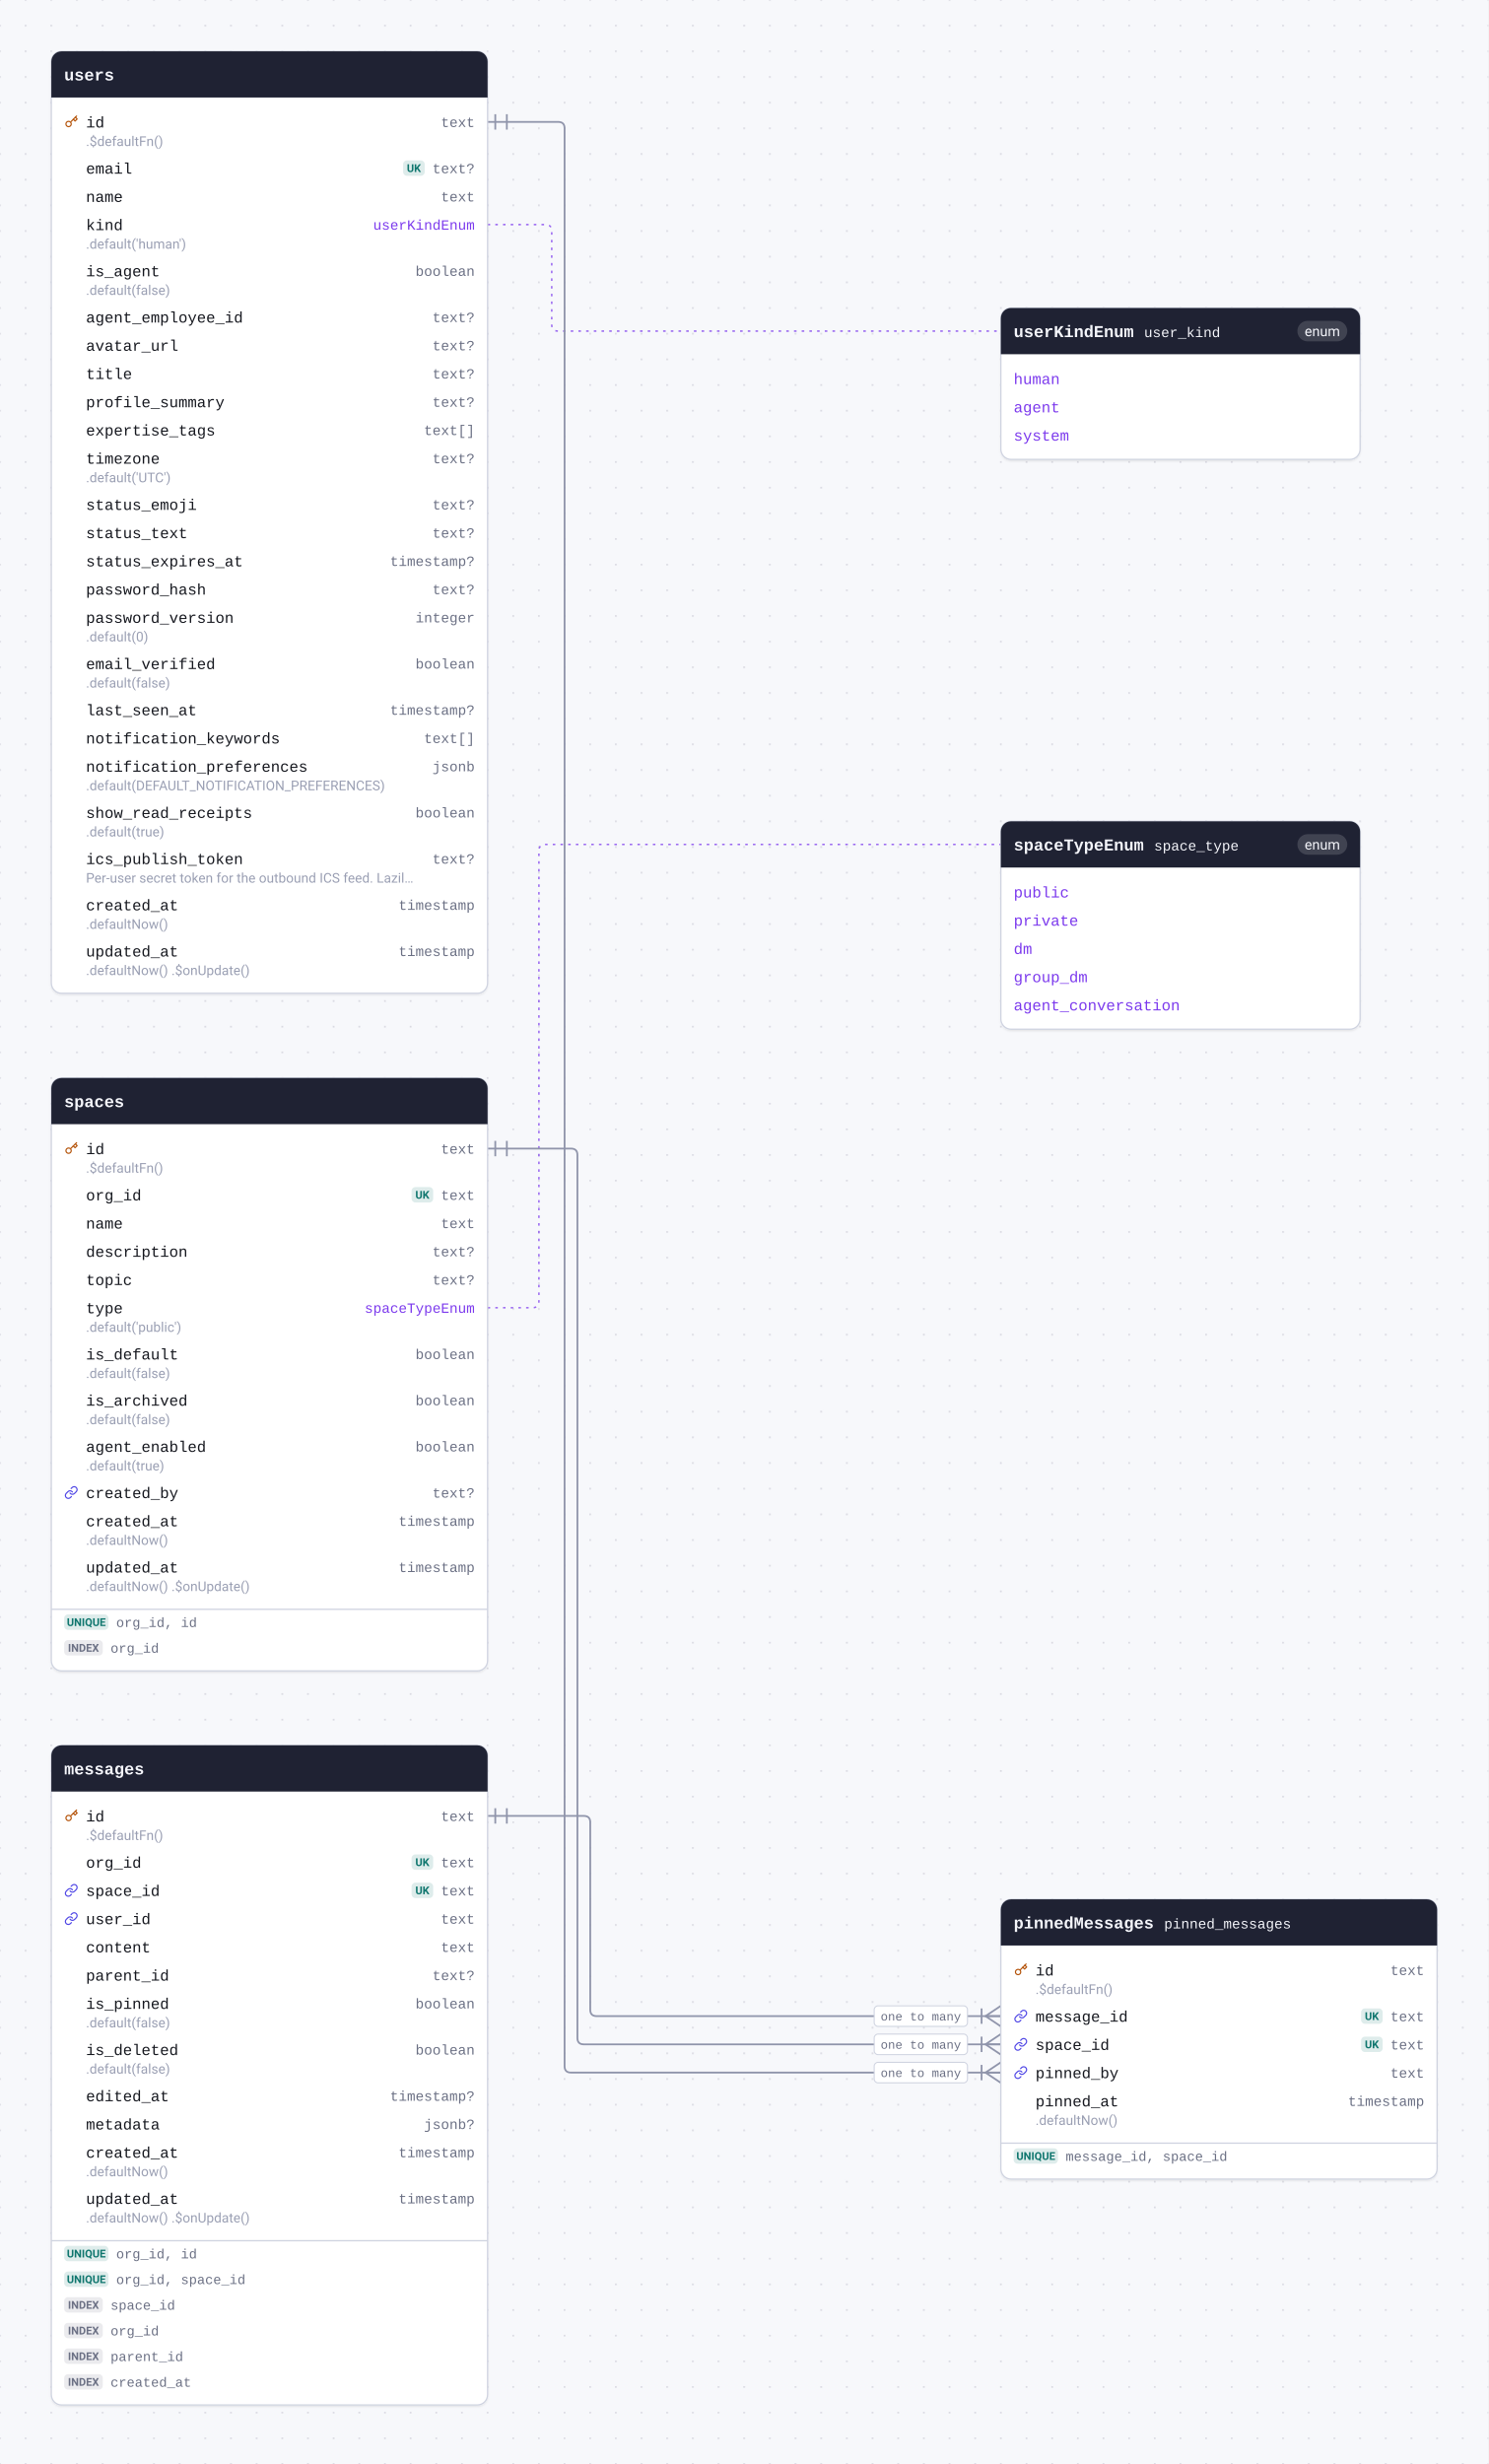
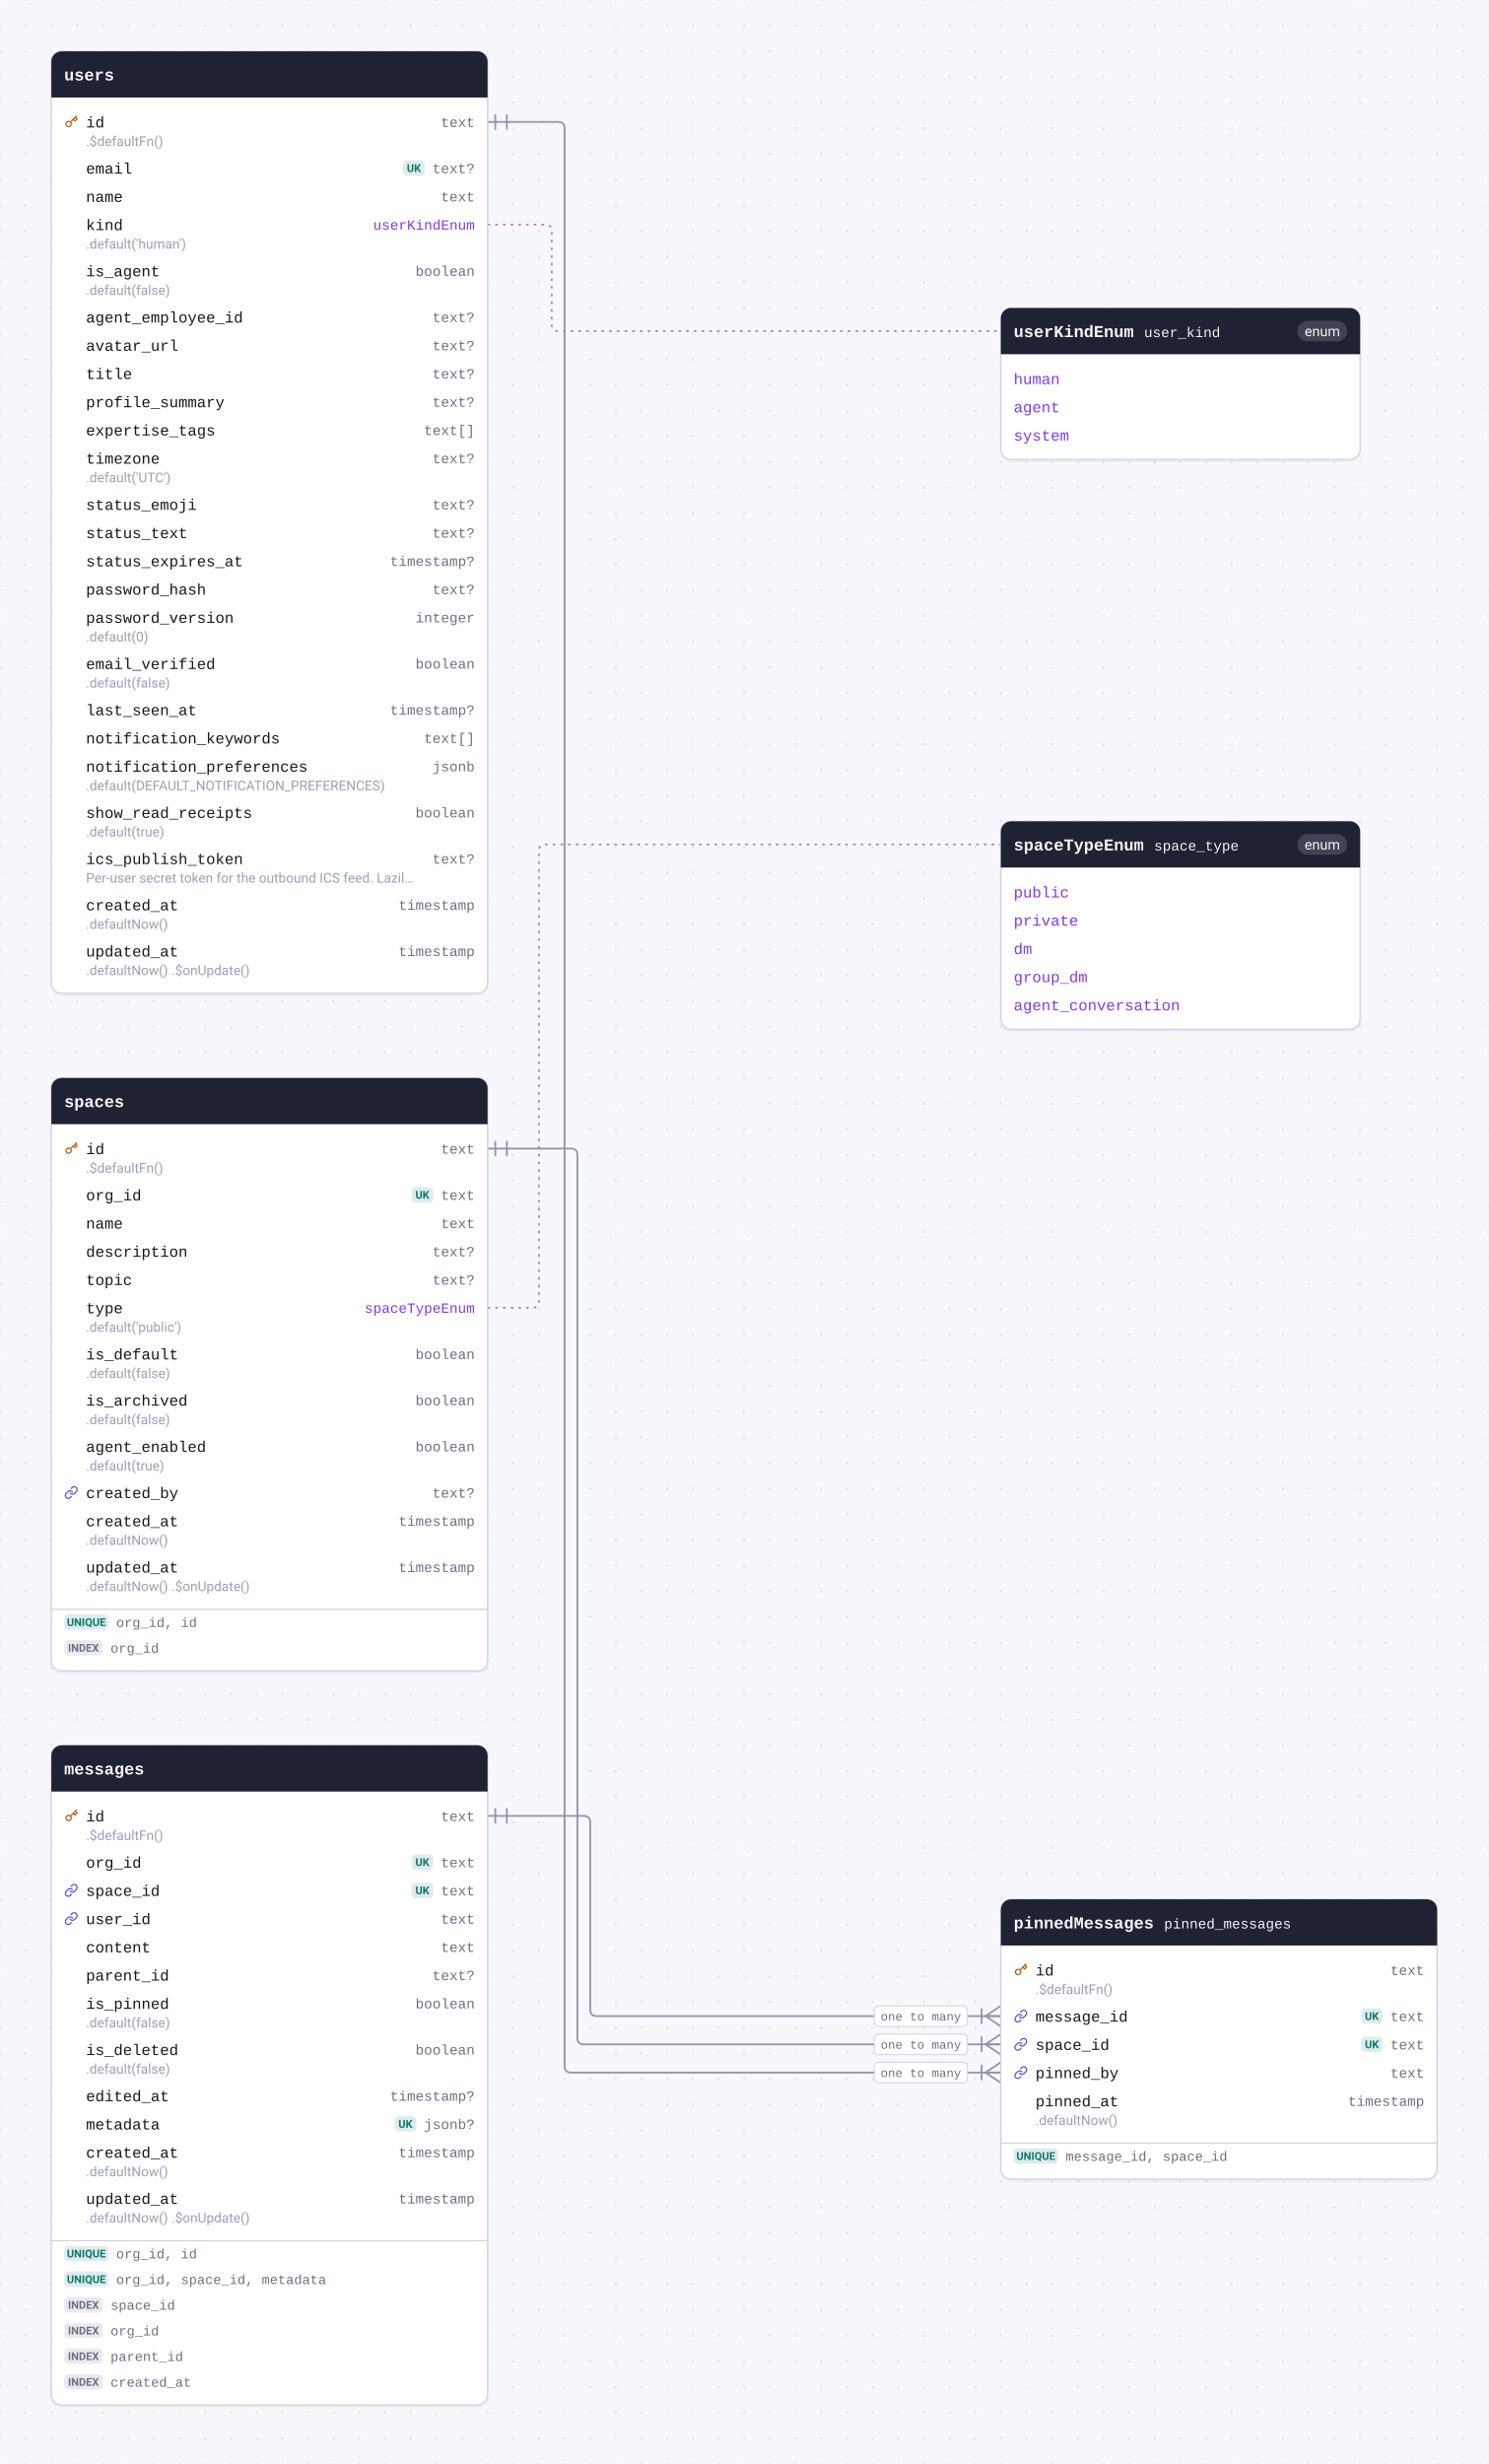
<svg xmlns="http://www.w3.org/2000/svg" width="1160" height="1920" viewBox="0 0 1160 1920">
  <defs>
    <pattern id="dots" x="-0.7" y="-0.7" width="20" height="20" patternUnits="userSpaceOnUse">
      <circle cx="0.7" cy="0.7" r="0.7" fill="#d4d4dc" />
    </pattern>
    <filter id="node-shadow" x="-5%" y="-5%" width="110%" height="115%">
      <feDropShadow dx="0" dy="1" stdDeviation="1" flood-color="#000000" flood-opacity="0.08" />
    </filter>
  </defs>
  <rect x="0" y="0" width="1160" height="1920" fill="#f7f8fb" />
  <rect x="0" y="0" width="1160" height="1920" fill="url(#dots)" />
  <g class="enum-edge">
    <path d="M380 175L400 175L 425,175Q 430,175 430,180L 430,253Q 430,258 435,258L760 258L780 258" fill="none" stroke="#7c3aed" stroke-width="1.2" stroke-dasharray="2 4" opacity="0.75" />
  </g>
  <g class="enum-edge">
    <path d="M380 1019L400 1019L 415,1019Q 420,1019 420,1014L 420,663Q 420,658 425,658L760 658L780 658" fill="none" stroke="#7c3aed" stroke-width="1.2" stroke-dasharray="2 4" opacity="0.75" />
  </g>
  <g class="relation-edge">
    <path d="M380 1415L400 1415L 455,1415Q 460,1415 460,1420L 460,1566Q 460,1571 465,1571L760 1571L780 1571" fill="none" stroke="#9095ab" stroke-width="1.4" />
    <g transform="translate(380 1415) scale(-1 1)" fill="none" stroke="#9095ab" stroke-width="1.4">
      <path d="M-6 -6 L-6 6" />
      <path d="M-15 -6 L-15 6" />
    </g>
    <g transform="translate(780 1571)" fill="none" stroke="#9095ab" stroke-width="1.4">
      <path d="M0 -8 L-12 0 L0 8 M-12 0 L0 0" />
      <path d="M-15 -6 L-15 6" />
    </g>
  </g>
  <g class="relation-edge">
    <path d="M380 895L400 895L 445,895Q 450,895 450,900L 450,1588Q 450,1593 455,1593L760 1593L780 1593" fill="none" stroke="#9095ab" stroke-width="1.4" />
    <g transform="translate(380 895) scale(-1 1)" fill="none" stroke="#9095ab" stroke-width="1.4">
      <path d="M-6 -6 L-6 6" />
      <path d="M-15 -6 L-15 6" />
    </g>
    <g transform="translate(780 1593)" fill="none" stroke="#9095ab" stroke-width="1.4">
      <path d="M0 -8 L-12 0 L0 8 M-12 0 L0 0" />
      <path d="M-15 -6 L-15 6" />
    </g>
  </g>
  <g class="relation-edge">
    <path d="M380 95L400 95L 435,95Q 440,95 440,100L 440,1610Q 440,1615 445,1615L760 1615L780 1615" fill="none" stroke="#9095ab" stroke-width="1.4" />
    <g transform="translate(380 95) scale(-1 1)" fill="none" stroke="#9095ab" stroke-width="1.4">
      <path d="M-6 -6 L-6 6" />
      <path d="M-15 -6 L-15 6" />
    </g>
    <g transform="translate(780 1615)" fill="none" stroke="#9095ab" stroke-width="1.4">
      <path d="M0 -8 L-12 0 L0 8 M-12 0 L0 0" />
      <path d="M-15 -6 L-15 6" />
    </g>
  </g>
  <g class="model-node">
    <clipPath id="node-clip-0">
      <rect x="40" y="40" width="340" height="734" rx="8" />
    </clipPath>
    <rect x="40" y="40" width="340" height="734" rx="8" fill="#ffffff" stroke="#cfd3e0" filter="url(#node-shadow)" />
    <rect x="40" y="40" width="340" height="36" fill="#1f2233" clip-path="url(#node-clip-0)" />
    <text x="50" y="62.68" font-family="ui-monospace, SF Mono, Menlo, Consolas, Liberation Mono, DejaVu Sans Mono, monospace" font-size="13" font-weight="700" fill="#f4f5fa">users</text>
    <g transform="translate(50 89.5) scale(0.46)" fill="none" stroke="#b45309" stroke-width="2" stroke-linecap="round" stroke-linejoin="round">
      <circle cx="7.5" cy="15.5" r="4.5" />
      <path d="m21 2-9.6 9.6" />
      <path d="m15.5 7.5 3 3L22 7l-3-3" />
    </g>
    <text x="67" y="99.32" font-family="ui-monospace, SF Mono, Menlo, Consolas, Liberation Mono, DejaVu Sans Mono, monospace" font-size="12" fill="#16181f">id</text>
    <text x="370" y="98.96" font-family="ui-monospace, SF Mono, Menlo, Consolas, Liberation Mono, DejaVu Sans Mono, monospace" font-size="11" text-anchor="end" fill="#6b7084">text</text>
    <text x="67" y="113.78" font-family="ui-sans-serif, -apple-system, Segoe UI, Roboto, Helvetica Neue, Arial, DejaVu Sans, sans-serif" font-size="10.5" fill="#9a9fb3">.$defaultFn()</text>
    <rect x="314.16" y="125" width="16.84" height="12" rx="3" fill="#0f766e" fill-opacity="0.14" />
    <text x="322.58" y="134.06" font-family="ui-sans-serif, -apple-system, Segoe UI, Roboto, Helvetica Neue, Arial, DejaVu Sans, sans-serif" font-size="8.5" font-weight="600" text-anchor="middle" fill="#0f766e">UK</text>
    <text x="67" y="135.32" font-family="ui-monospace, SF Mono, Menlo, Consolas, Liberation Mono, DejaVu Sans Mono, monospace" font-size="12" fill="#16181f">email</text>
    <text x="370" y="134.96" font-family="ui-monospace, SF Mono, Menlo, Consolas, Liberation Mono, DejaVu Sans Mono, monospace" font-size="11" text-anchor="end" fill="#6b7084">text?</text>
    <text x="67" y="157.32" font-family="ui-monospace, SF Mono, Menlo, Consolas, Liberation Mono, DejaVu Sans Mono, monospace" font-size="12" fill="#16181f">name</text>
    <text x="370" y="156.96" font-family="ui-monospace, SF Mono, Menlo, Consolas, Liberation Mono, DejaVu Sans Mono, monospace" font-size="11" text-anchor="end" fill="#6b7084">text</text>
    <text x="67" y="179.32" font-family="ui-monospace, SF Mono, Menlo, Consolas, Liberation Mono, DejaVu Sans Mono, monospace" font-size="12" fill="#16181f">kind</text>
    <text x="370" y="178.96" font-family="ui-monospace, SF Mono, Menlo, Consolas, Liberation Mono, DejaVu Sans Mono, monospace" font-size="11" text-anchor="end" fill="#7c3aed">userKindEnum</text>
    <text x="67" y="193.78" font-family="ui-sans-serif, -apple-system, Segoe UI, Roboto, Helvetica Neue, Arial, DejaVu Sans, sans-serif" font-size="10.5" fill="#9a9fb3">.default('human')</text>
    <text x="67" y="215.32" font-family="ui-monospace, SF Mono, Menlo, Consolas, Liberation Mono, DejaVu Sans Mono, monospace" font-size="12" fill="#16181f">is_agent</text>
    <text x="370" y="214.96" font-family="ui-monospace, SF Mono, Menlo, Consolas, Liberation Mono, DejaVu Sans Mono, monospace" font-size="11" text-anchor="end" fill="#6b7084">boolean</text>
    <text x="67" y="229.78" font-family="ui-sans-serif, -apple-system, Segoe UI, Roboto, Helvetica Neue, Arial, DejaVu Sans, sans-serif" font-size="10.5" fill="#9a9fb3">.default(false)</text>
    <text x="67" y="251.32" font-family="ui-monospace, SF Mono, Menlo, Consolas, Liberation Mono, DejaVu Sans Mono, monospace" font-size="12" fill="#16181f">agent_employee_id</text>
    <text x="370" y="250.96" font-family="ui-monospace, SF Mono, Menlo, Consolas, Liberation Mono, DejaVu Sans Mono, monospace" font-size="11" text-anchor="end" fill="#6b7084">text?</text>
    <text x="67" y="273.32" font-family="ui-monospace, SF Mono, Menlo, Consolas, Liberation Mono, DejaVu Sans Mono, monospace" font-size="12" fill="#16181f">avatar_url</text>
    <text x="370" y="272.96" font-family="ui-monospace, SF Mono, Menlo, Consolas, Liberation Mono, DejaVu Sans Mono, monospace" font-size="11" text-anchor="end" fill="#6b7084">text?</text>
    <text x="67" y="295.32" font-family="ui-monospace, SF Mono, Menlo, Consolas, Liberation Mono, DejaVu Sans Mono, monospace" font-size="12" fill="#16181f">title</text>
    <text x="370" y="294.96" font-family="ui-monospace, SF Mono, Menlo, Consolas, Liberation Mono, DejaVu Sans Mono, monospace" font-size="11" text-anchor="end" fill="#6b7084">text?</text>
    <text x="67" y="317.32" font-family="ui-monospace, SF Mono, Menlo, Consolas, Liberation Mono, DejaVu Sans Mono, monospace" font-size="12" fill="#16181f">profile_summary</text>
    <text x="370" y="316.96" font-family="ui-monospace, SF Mono, Menlo, Consolas, Liberation Mono, DejaVu Sans Mono, monospace" font-size="11" text-anchor="end" fill="#6b7084">text?</text>
    <text x="67" y="339.32" font-family="ui-monospace, SF Mono, Menlo, Consolas, Liberation Mono, DejaVu Sans Mono, monospace" font-size="12" fill="#16181f">expertise_tags</text>
    <text x="370" y="338.96" font-family="ui-monospace, SF Mono, Menlo, Consolas, Liberation Mono, DejaVu Sans Mono, monospace" font-size="11" text-anchor="end" fill="#6b7084">text[]</text>
    <text x="67" y="361.32" font-family="ui-monospace, SF Mono, Menlo, Consolas, Liberation Mono, DejaVu Sans Mono, monospace" font-size="12" fill="#16181f">timezone</text>
    <text x="370" y="360.96" font-family="ui-monospace, SF Mono, Menlo, Consolas, Liberation Mono, DejaVu Sans Mono, monospace" font-size="11" text-anchor="end" fill="#6b7084">text?</text>
    <text x="67" y="375.78" font-family="ui-sans-serif, -apple-system, Segoe UI, Roboto, Helvetica Neue, Arial, DejaVu Sans, sans-serif" font-size="10.5" fill="#9a9fb3">.default('UTC')</text>
    <text x="67" y="397.32" font-family="ui-monospace, SF Mono, Menlo, Consolas, Liberation Mono, DejaVu Sans Mono, monospace" font-size="12" fill="#16181f">status_emoji</text>
    <text x="370" y="396.96" font-family="ui-monospace, SF Mono, Menlo, Consolas, Liberation Mono, DejaVu Sans Mono, monospace" font-size="11" text-anchor="end" fill="#6b7084">text?</text>
    <text x="67" y="419.32" font-family="ui-monospace, SF Mono, Menlo, Consolas, Liberation Mono, DejaVu Sans Mono, monospace" font-size="12" fill="#16181f">status_text</text>
    <text x="370" y="418.96" font-family="ui-monospace, SF Mono, Menlo, Consolas, Liberation Mono, DejaVu Sans Mono, monospace" font-size="11" text-anchor="end" fill="#6b7084">text?</text>
    <text x="67" y="441.32" font-family="ui-monospace, SF Mono, Menlo, Consolas, Liberation Mono, DejaVu Sans Mono, monospace" font-size="12" fill="#16181f">status_expires_at</text>
    <text x="370" y="440.96" font-family="ui-monospace, SF Mono, Menlo, Consolas, Liberation Mono, DejaVu Sans Mono, monospace" font-size="11" text-anchor="end" fill="#6b7084">timestamp?</text>
    <text x="67" y="463.32" font-family="ui-monospace, SF Mono, Menlo, Consolas, Liberation Mono, DejaVu Sans Mono, monospace" font-size="12" fill="#16181f">password_hash</text>
    <text x="370" y="462.96" font-family="ui-monospace, SF Mono, Menlo, Consolas, Liberation Mono, DejaVu Sans Mono, monospace" font-size="11" text-anchor="end" fill="#6b7084">text?</text>
    <text x="67" y="485.32" font-family="ui-monospace, SF Mono, Menlo, Consolas, Liberation Mono, DejaVu Sans Mono, monospace" font-size="12" fill="#16181f">password_version</text>
    <text x="370" y="484.96" font-family="ui-monospace, SF Mono, Menlo, Consolas, Liberation Mono, DejaVu Sans Mono, monospace" font-size="11" text-anchor="end" fill="#6b7084">integer</text>
    <text x="67" y="499.78" font-family="ui-sans-serif, -apple-system, Segoe UI, Roboto, Helvetica Neue, Arial, DejaVu Sans, sans-serif" font-size="10.5" fill="#9a9fb3">.default(0)</text>
    <text x="67" y="521.32" font-family="ui-monospace, SF Mono, Menlo, Consolas, Liberation Mono, DejaVu Sans Mono, monospace" font-size="12" fill="#16181f">email_verified</text>
    <text x="370" y="520.96" font-family="ui-monospace, SF Mono, Menlo, Consolas, Liberation Mono, DejaVu Sans Mono, monospace" font-size="11" text-anchor="end" fill="#6b7084">boolean</text>
    <text x="67" y="535.78" font-family="ui-sans-serif, -apple-system, Segoe UI, Roboto, Helvetica Neue, Arial, DejaVu Sans, sans-serif" font-size="10.5" fill="#9a9fb3">.default(false)</text>
    <text x="67" y="557.32" font-family="ui-monospace, SF Mono, Menlo, Consolas, Liberation Mono, DejaVu Sans Mono, monospace" font-size="12" fill="#16181f">last_seen_at</text>
    <text x="370" y="556.96" font-family="ui-monospace, SF Mono, Menlo, Consolas, Liberation Mono, DejaVu Sans Mono, monospace" font-size="11" text-anchor="end" fill="#6b7084">timestamp?</text>
    <text x="67" y="579.32" font-family="ui-monospace, SF Mono, Menlo, Consolas, Liberation Mono, DejaVu Sans Mono, monospace" font-size="12" fill="#16181f">notification_keywords</text>
    <text x="370" y="578.96" font-family="ui-monospace, SF Mono, Menlo, Consolas, Liberation Mono, DejaVu Sans Mono, monospace" font-size="11" text-anchor="end" fill="#6b7084">text[]</text>
    <text x="67" y="601.32" font-family="ui-monospace, SF Mono, Menlo, Consolas, Liberation Mono, DejaVu Sans Mono, monospace" font-size="12" fill="#16181f">notification_preferences</text>
    <text x="370" y="600.96" font-family="ui-monospace, SF Mono, Menlo, Consolas, Liberation Mono, DejaVu Sans Mono, monospace" font-size="11" text-anchor="end" fill="#6b7084">jsonb</text>
    <text x="67" y="615.78" font-family="ui-sans-serif, -apple-system, Segoe UI, Roboto, Helvetica Neue, Arial, DejaVu Sans, sans-serif" font-size="10.5" fill="#9a9fb3">.default(DEFAULT_NOTIFICATION_PREFERENCES)</text>
    <text x="67" y="637.32" font-family="ui-monospace, SF Mono, Menlo, Consolas, Liberation Mono, DejaVu Sans Mono, monospace" font-size="12" fill="#16181f">show_read_receipts</text>
    <text x="370" y="636.96" font-family="ui-monospace, SF Mono, Menlo, Consolas, Liberation Mono, DejaVu Sans Mono, monospace" font-size="11" text-anchor="end" fill="#6b7084">boolean</text>
    <text x="67" y="651.78" font-family="ui-sans-serif, -apple-system, Segoe UI, Roboto, Helvetica Neue, Arial, DejaVu Sans, sans-serif" font-size="10.5" fill="#9a9fb3">.default(true)</text>
    <text x="67" y="673.32" font-family="ui-monospace, SF Mono, Menlo, Consolas, Liberation Mono, DejaVu Sans Mono, monospace" font-size="12" fill="#16181f">ics_publish_token</text>
    <text x="370" y="672.96" font-family="ui-monospace, SF Mono, Menlo, Consolas, Liberation Mono, DejaVu Sans Mono, monospace" font-size="11" text-anchor="end" fill="#6b7084">text?</text>
    <text x="67" y="687.78" font-family="ui-sans-serif, -apple-system, Segoe UI, Roboto, Helvetica Neue, Arial, DejaVu Sans, sans-serif" font-size="10.5" fill="#9a9fb3">Per-user secret token for the outbound ICS feed. Lazil…</text>
    <text x="67" y="709.32" font-family="ui-monospace, SF Mono, Menlo, Consolas, Liberation Mono, DejaVu Sans Mono, monospace" font-size="12" fill="#16181f">created_at</text>
    <text x="370" y="708.96" font-family="ui-monospace, SF Mono, Menlo, Consolas, Liberation Mono, DejaVu Sans Mono, monospace" font-size="11" text-anchor="end" fill="#6b7084">timestamp</text>
    <text x="67" y="723.78" font-family="ui-sans-serif, -apple-system, Segoe UI, Roboto, Helvetica Neue, Arial, DejaVu Sans, sans-serif" font-size="10.5" fill="#9a9fb3">.defaultNow()</text>
    <text x="67" y="745.32" font-family="ui-monospace, SF Mono, Menlo, Consolas, Liberation Mono, DejaVu Sans Mono, monospace" font-size="12" fill="#16181f">updated_at</text>
    <text x="370" y="744.96" font-family="ui-monospace, SF Mono, Menlo, Consolas, Liberation Mono, DejaVu Sans Mono, monospace" font-size="11" text-anchor="end" fill="#6b7084">timestamp</text>
    <text x="67" y="759.78" font-family="ui-sans-serif, -apple-system, Segoe UI, Roboto, Helvetica Neue, Arial, DejaVu Sans, sans-serif" font-size="10.5" fill="#9a9fb3">.defaultNow() .$onUpdate()</text>
  </g>
  <g class="model-node">
    <clipPath id="node-clip-1">
      <rect x="40" y="840" width="340" height="462" rx="8" />
    </clipPath>
    <rect x="40" y="840" width="340" height="462" rx="8" fill="#ffffff" stroke="#cfd3e0" filter="url(#node-shadow)" />
    <rect x="40" y="840" width="340" height="36" fill="#1f2233" clip-path="url(#node-clip-1)" />
    <text x="50" y="862.68" font-family="ui-monospace, SF Mono, Menlo, Consolas, Liberation Mono, DejaVu Sans Mono, monospace" font-size="13" font-weight="700" fill="#f4f5fa">spaces</text>
    <g transform="translate(50 889.5) scale(0.46)" fill="none" stroke="#b45309" stroke-width="2" stroke-linecap="round" stroke-linejoin="round">
      <circle cx="7.5" cy="15.5" r="4.5" />
      <path d="m21 2-9.6 9.6" />
      <path d="m15.5 7.5 3 3L22 7l-3-3" />
    </g>
    <text x="67" y="899.32" font-family="ui-monospace, SF Mono, Menlo, Consolas, Liberation Mono, DejaVu Sans Mono, monospace" font-size="12" fill="#16181f">id</text>
    <text x="370" y="898.96" font-family="ui-monospace, SF Mono, Menlo, Consolas, Liberation Mono, DejaVu Sans Mono, monospace" font-size="11" text-anchor="end" fill="#6b7084">text</text>
    <text x="67" y="913.78" font-family="ui-sans-serif, -apple-system, Segoe UI, Roboto, Helvetica Neue, Arial, DejaVu Sans, sans-serif" font-size="10.5" fill="#9a9fb3">.$defaultFn()</text>
    <rect x="320.76" y="925" width="16.84" height="12" rx="3" fill="#0f766e" fill-opacity="0.14" />
    <text x="329.18" y="934.06" font-family="ui-sans-serif, -apple-system, Segoe UI, Roboto, Helvetica Neue, Arial, DejaVu Sans, sans-serif" font-size="8.5" font-weight="600" text-anchor="middle" fill="#0f766e">UK</text>
    <text x="67" y="935.32" font-family="ui-monospace, SF Mono, Menlo, Consolas, Liberation Mono, DejaVu Sans Mono, monospace" font-size="12" fill="#16181f">org_id</text>
    <text x="370" y="934.96" font-family="ui-monospace, SF Mono, Menlo, Consolas, Liberation Mono, DejaVu Sans Mono, monospace" font-size="11" text-anchor="end" fill="#6b7084">text</text>
    <text x="67" y="957.32" font-family="ui-monospace, SF Mono, Menlo, Consolas, Liberation Mono, DejaVu Sans Mono, monospace" font-size="12" fill="#16181f">name</text>
    <text x="370" y="956.96" font-family="ui-monospace, SF Mono, Menlo, Consolas, Liberation Mono, DejaVu Sans Mono, monospace" font-size="11" text-anchor="end" fill="#6b7084">text</text>
    <text x="67" y="979.32" font-family="ui-monospace, SF Mono, Menlo, Consolas, Liberation Mono, DejaVu Sans Mono, monospace" font-size="12" fill="#16181f">description</text>
    <text x="370" y="978.96" font-family="ui-monospace, SF Mono, Menlo, Consolas, Liberation Mono, DejaVu Sans Mono, monospace" font-size="11" text-anchor="end" fill="#6b7084">text?</text>
    <text x="67" y="1001.32" font-family="ui-monospace, SF Mono, Menlo, Consolas, Liberation Mono, DejaVu Sans Mono, monospace" font-size="12" fill="#16181f">topic</text>
    <text x="370" y="1000.96" font-family="ui-monospace, SF Mono, Menlo, Consolas, Liberation Mono, DejaVu Sans Mono, monospace" font-size="11" text-anchor="end" fill="#6b7084">text?</text>
    <text x="67" y="1023.32" font-family="ui-monospace, SF Mono, Menlo, Consolas, Liberation Mono, DejaVu Sans Mono, monospace" font-size="12" fill="#16181f">type</text>
    <text x="370" y="1022.96" font-family="ui-monospace, SF Mono, Menlo, Consolas, Liberation Mono, DejaVu Sans Mono, monospace" font-size="11" text-anchor="end" fill="#7c3aed">spaceTypeEnum</text>
    <text x="67" y="1037.78" font-family="ui-sans-serif, -apple-system, Segoe UI, Roboto, Helvetica Neue, Arial, DejaVu Sans, sans-serif" font-size="10.5" fill="#9a9fb3">.default('public')</text>
    <text x="67" y="1059.32" font-family="ui-monospace, SF Mono, Menlo, Consolas, Liberation Mono, DejaVu Sans Mono, monospace" font-size="12" fill="#16181f">is_default</text>
    <text x="370" y="1058.96" font-family="ui-monospace, SF Mono, Menlo, Consolas, Liberation Mono, DejaVu Sans Mono, monospace" font-size="11" text-anchor="end" fill="#6b7084">boolean</text>
    <text x="67" y="1073.78" font-family="ui-sans-serif, -apple-system, Segoe UI, Roboto, Helvetica Neue, Arial, DejaVu Sans, sans-serif" font-size="10.5" fill="#9a9fb3">.default(false)</text>
    <text x="67" y="1095.32" font-family="ui-monospace, SF Mono, Menlo, Consolas, Liberation Mono, DejaVu Sans Mono, monospace" font-size="12" fill="#16181f">is_archived</text>
    <text x="370" y="1094.96" font-family="ui-monospace, SF Mono, Menlo, Consolas, Liberation Mono, DejaVu Sans Mono, monospace" font-size="11" text-anchor="end" fill="#6b7084">boolean</text>
    <text x="67" y="1109.78" font-family="ui-sans-serif, -apple-system, Segoe UI, Roboto, Helvetica Neue, Arial, DejaVu Sans, sans-serif" font-size="10.5" fill="#9a9fb3">.default(false)</text>
    <text x="67" y="1131.32" font-family="ui-monospace, SF Mono, Menlo, Consolas, Liberation Mono, DejaVu Sans Mono, monospace" font-size="12" fill="#16181f">agent_enabled</text>
    <text x="370" y="1130.96" font-family="ui-monospace, SF Mono, Menlo, Consolas, Liberation Mono, DejaVu Sans Mono, monospace" font-size="11" text-anchor="end" fill="#6b7084">boolean</text>
    <text x="67" y="1145.78" font-family="ui-sans-serif, -apple-system, Segoe UI, Roboto, Helvetica Neue, Arial, DejaVu Sans, sans-serif" font-size="10.5" fill="#9a9fb3">.default(true)</text>
    <g transform="translate(50 1157.5) scale(0.46)" fill="none" stroke="#4f46e5" stroke-width="2" stroke-linecap="round" stroke-linejoin="round">
      <path d="M10 13a5 5 0 0 0 7.54.54l3-3a5 5 0 0 0-7.07-7.07l-1.72 1.71" />
      <path d="M14 11a5 5 0 0 0-7.54-.54l-3 3a5 5 0 0 0 7.07 7.07l1.71-1.71" />
    </g>
    <text x="67" y="1167.32" font-family="ui-monospace, SF Mono, Menlo, Consolas, Liberation Mono, DejaVu Sans Mono, monospace" font-size="12" fill="#16181f">created_by</text>
    <text x="370" y="1166.96" font-family="ui-monospace, SF Mono, Menlo, Consolas, Liberation Mono, DejaVu Sans Mono, monospace" font-size="11" text-anchor="end" fill="#6b7084">text?</text>
    <text x="67" y="1189.32" font-family="ui-monospace, SF Mono, Menlo, Consolas, Liberation Mono, DejaVu Sans Mono, monospace" font-size="12" fill="#16181f">created_at</text>
    <text x="370" y="1188.96" font-family="ui-monospace, SF Mono, Menlo, Consolas, Liberation Mono, DejaVu Sans Mono, monospace" font-size="11" text-anchor="end" fill="#6b7084">timestamp</text>
    <text x="67" y="1203.78" font-family="ui-sans-serif, -apple-system, Segoe UI, Roboto, Helvetica Neue, Arial, DejaVu Sans, sans-serif" font-size="10.5" fill="#9a9fb3">.defaultNow()</text>
    <text x="67" y="1225.32" font-family="ui-monospace, SF Mono, Menlo, Consolas, Liberation Mono, DejaVu Sans Mono, monospace" font-size="12" fill="#16181f">updated_at</text>
    <text x="370" y="1224.96" font-family="ui-monospace, SF Mono, Menlo, Consolas, Liberation Mono, DejaVu Sans Mono, monospace" font-size="11" text-anchor="end" fill="#6b7084">timestamp</text>
    <text x="67" y="1239.78" font-family="ui-sans-serif, -apple-system, Segoe UI, Roboto, Helvetica Neue, Arial, DejaVu Sans, sans-serif" font-size="10.5" fill="#9a9fb3">.defaultNow() .$onUpdate()</text>
    <path d="M40 1254H380" stroke="#cfd3e0" stroke-width="1" />
    <rect x="50" y="1258" width="34.52" height="12" rx="3" fill="#0f766e" fill-opacity="0.14" />
    <text x="67.26" y="1267.06" font-family="ui-sans-serif, -apple-system, Segoe UI, Roboto, Helvetica Neue, Arial, DejaVu Sans, sans-serif" font-size="8.5" font-weight="600" text-anchor="middle" fill="#0f766e">UNIQUE</text>
    <text x="90.52" y="1267.78" font-family="ui-monospace, SF Mono, Menlo, Consolas, Liberation Mono, DejaVu Sans Mono, monospace" font-size="10.5" fill="#6b7084">org_id, id</text>
    <rect x="50" y="1278" width="30.1" height="12" rx="3" fill="#6b7084" fill-opacity="0.14" />
    <text x="65.05" y="1287.06" font-family="ui-sans-serif, -apple-system, Segoe UI, Roboto, Helvetica Neue, Arial, DejaVu Sans, sans-serif" font-size="8.5" font-weight="600" text-anchor="middle" fill="#6b7084">INDEX</text>
    <text x="86.1" y="1287.78" font-family="ui-monospace, SF Mono, Menlo, Consolas, Liberation Mono, DejaVu Sans Mono, monospace" font-size="10.5" fill="#6b7084">org_id</text>
  </g>
  <g class="model-node">
    <clipPath id="node-clip-2">
      <rect x="40" y="1360" width="340" height="514" rx="8" />
    </clipPath>
    <rect x="40" y="1360" width="340" height="514" rx="8" fill="#ffffff" stroke="#cfd3e0" filter="url(#node-shadow)" />
    <rect x="40" y="1360" width="340" height="36" fill="#1f2233" clip-path="url(#node-clip-2)" />
    <text x="50" y="1382.68" font-family="ui-monospace, SF Mono, Menlo, Consolas, Liberation Mono, DejaVu Sans Mono, monospace" font-size="13" font-weight="700" fill="#f4f5fa">messages</text>
    <g transform="translate(50 1409.5) scale(0.46)" fill="none" stroke="#b45309" stroke-width="2" stroke-linecap="round" stroke-linejoin="round">
      <circle cx="7.5" cy="15.5" r="4.5" />
      <path d="m21 2-9.6 9.6" />
      <path d="m15.5 7.5 3 3L22 7l-3-3" />
    </g>
    <text x="67" y="1419.32" font-family="ui-monospace, SF Mono, Menlo, Consolas, Liberation Mono, DejaVu Sans Mono, monospace" font-size="12" fill="#16181f">id</text>
    <text x="370" y="1418.96" font-family="ui-monospace, SF Mono, Menlo, Consolas, Liberation Mono, DejaVu Sans Mono, monospace" font-size="11" text-anchor="end" fill="#6b7084">text</text>
    <text x="67" y="1433.78" font-family="ui-sans-serif, -apple-system, Segoe UI, Roboto, Helvetica Neue, Arial, DejaVu Sans, sans-serif" font-size="10.5" fill="#9a9fb3">.$defaultFn()</text>
    <rect x="320.76" y="1445" width="16.84" height="12" rx="3" fill="#0f766e" fill-opacity="0.14" />
    <text x="329.18" y="1454.06" font-family="ui-sans-serif, -apple-system, Segoe UI, Roboto, Helvetica Neue, Arial, DejaVu Sans, sans-serif" font-size="8.5" font-weight="600" text-anchor="middle" fill="#0f766e">UK</text>
    <text x="67" y="1455.32" font-family="ui-monospace, SF Mono, Menlo, Consolas, Liberation Mono, DejaVu Sans Mono, monospace" font-size="12" fill="#16181f">org_id</text>
    <text x="370" y="1454.96" font-family="ui-monospace, SF Mono, Menlo, Consolas, Liberation Mono, DejaVu Sans Mono, monospace" font-size="11" text-anchor="end" fill="#6b7084">text</text>
    <g transform="translate(50 1467.5) scale(0.46)" fill="none" stroke="#4f46e5" stroke-width="2" stroke-linecap="round" stroke-linejoin="round">
      <path d="M10 13a5 5 0 0 0 7.54.54l3-3a5 5 0 0 0-7.07-7.07l-1.72 1.71" />
      <path d="M14 11a5 5 0 0 0-7.54-.54l-3 3a5 5 0 0 0 7.07 7.07l1.71-1.71" />
    </g>
    <rect x="320.76" y="1467" width="16.84" height="12" rx="3" fill="#0f766e" fill-opacity="0.14" />
    <text x="329.18" y="1476.06" font-family="ui-sans-serif, -apple-system, Segoe UI, Roboto, Helvetica Neue, Arial, DejaVu Sans, sans-serif" font-size="8.5" font-weight="600" text-anchor="middle" fill="#0f766e">UK</text>
    <text x="67" y="1477.32" font-family="ui-monospace, SF Mono, Menlo, Consolas, Liberation Mono, DejaVu Sans Mono, monospace" font-size="12" fill="#16181f">space_id</text>
    <text x="370" y="1476.96" font-family="ui-monospace, SF Mono, Menlo, Consolas, Liberation Mono, DejaVu Sans Mono, monospace" font-size="11" text-anchor="end" fill="#6b7084">text</text>
    <g transform="translate(50 1489.5) scale(0.46)" fill="none" stroke="#4f46e5" stroke-width="2" stroke-linecap="round" stroke-linejoin="round">
      <path d="M10 13a5 5 0 0 0 7.54.54l3-3a5 5 0 0 0-7.07-7.07l-1.72 1.71" />
      <path d="M14 11a5 5 0 0 0-7.54-.54l-3 3a5 5 0 0 0 7.07 7.07l1.71-1.71" />
    </g>
    <text x="67" y="1499.32" font-family="ui-monospace, SF Mono, Menlo, Consolas, Liberation Mono, DejaVu Sans Mono, monospace" font-size="12" fill="#16181f">user_id</text>
    <text x="370" y="1498.96" font-family="ui-monospace, SF Mono, Menlo, Consolas, Liberation Mono, DejaVu Sans Mono, monospace" font-size="11" text-anchor="end" fill="#6b7084">text</text>
    <text x="67" y="1521.32" font-family="ui-monospace, SF Mono, Menlo, Consolas, Liberation Mono, DejaVu Sans Mono, monospace" font-size="12" fill="#16181f">content</text>
    <text x="370" y="1520.96" font-family="ui-monospace, SF Mono, Menlo, Consolas, Liberation Mono, DejaVu Sans Mono, monospace" font-size="11" text-anchor="end" fill="#6b7084">text</text>
    <text x="67" y="1543.32" font-family="ui-monospace, SF Mono, Menlo, Consolas, Liberation Mono, DejaVu Sans Mono, monospace" font-size="12" fill="#16181f">parent_id</text>
    <text x="370" y="1542.96" font-family="ui-monospace, SF Mono, Menlo, Consolas, Liberation Mono, DejaVu Sans Mono, monospace" font-size="11" text-anchor="end" fill="#6b7084">text?</text>
    <text x="67" y="1565.32" font-family="ui-monospace, SF Mono, Menlo, Consolas, Liberation Mono, DejaVu Sans Mono, monospace" font-size="12" fill="#16181f">is_pinned</text>
    <text x="370" y="1564.96" font-family="ui-monospace, SF Mono, Menlo, Consolas, Liberation Mono, DejaVu Sans Mono, monospace" font-size="11" text-anchor="end" fill="#6b7084">boolean</text>
    <text x="67" y="1579.78" font-family="ui-sans-serif, -apple-system, Segoe UI, Roboto, Helvetica Neue, Arial, DejaVu Sans, sans-serif" font-size="10.5" fill="#9a9fb3">.default(false)</text>
    <text x="67" y="1601.32" font-family="ui-monospace, SF Mono, Menlo, Consolas, Liberation Mono, DejaVu Sans Mono, monospace" font-size="12" fill="#16181f">is_deleted</text>
    <text x="370" y="1600.96" font-family="ui-monospace, SF Mono, Menlo, Consolas, Liberation Mono, DejaVu Sans Mono, monospace" font-size="11" text-anchor="end" fill="#6b7084">boolean</text>
    <text x="67" y="1615.78" font-family="ui-sans-serif, -apple-system, Segoe UI, Roboto, Helvetica Neue, Arial, DejaVu Sans, sans-serif" font-size="10.5" fill="#9a9fb3">.default(false)</text>
    <text x="67" y="1637.32" font-family="ui-monospace, SF Mono, Menlo, Consolas, Liberation Mono, DejaVu Sans Mono, monospace" font-size="12" fill="#16181f">edited_at</text>
    <text x="370" y="1636.96" font-family="ui-monospace, SF Mono, Menlo, Consolas, Liberation Mono, DejaVu Sans Mono, monospace" font-size="11" text-anchor="end" fill="#6b7084">timestamp?</text>
+     <rect x="307.56" y="1649" width="16.84" height="12" rx="3" fill="#0f766e" fill-opacity="0.14" />
+     <text x="315.98" y="1658.06" font-family="ui-sans-serif, -apple-system, Segoe UI, Roboto, Helvetica Neue, Arial, DejaVu Sans, sans-serif" font-size="8.5" font-weight="600" text-anchor="middle" fill="#0f766e">UK</text>
    <text x="67" y="1659.32" font-family="ui-monospace, SF Mono, Menlo, Consolas, Liberation Mono, DejaVu Sans Mono, monospace" font-size="12" fill="#16181f">metadata</text>
    <text x="370" y="1658.96" font-family="ui-monospace, SF Mono, Menlo, Consolas, Liberation Mono, DejaVu Sans Mono, monospace" font-size="11" text-anchor="end" fill="#6b7084">jsonb?</text>
    <text x="67" y="1681.32" font-family="ui-monospace, SF Mono, Menlo, Consolas, Liberation Mono, DejaVu Sans Mono, monospace" font-size="12" fill="#16181f">created_at</text>
    <text x="370" y="1680.96" font-family="ui-monospace, SF Mono, Menlo, Consolas, Liberation Mono, DejaVu Sans Mono, monospace" font-size="11" text-anchor="end" fill="#6b7084">timestamp</text>
    <text x="67" y="1695.78" font-family="ui-sans-serif, -apple-system, Segoe UI, Roboto, Helvetica Neue, Arial, DejaVu Sans, sans-serif" font-size="10.5" fill="#9a9fb3">.defaultNow()</text>
    <text x="67" y="1717.32" font-family="ui-monospace, SF Mono, Menlo, Consolas, Liberation Mono, DejaVu Sans Mono, monospace" font-size="12" fill="#16181f">updated_at</text>
    <text x="370" y="1716.96" font-family="ui-monospace, SF Mono, Menlo, Consolas, Liberation Mono, DejaVu Sans Mono, monospace" font-size="11" text-anchor="end" fill="#6b7084">timestamp</text>
    <text x="67" y="1731.78" font-family="ui-sans-serif, -apple-system, Segoe UI, Roboto, Helvetica Neue, Arial, DejaVu Sans, sans-serif" font-size="10.5" fill="#9a9fb3">.defaultNow() .$onUpdate()</text>
    <path d="M40 1746H380" stroke="#cfd3e0" stroke-width="1" />
    <rect x="50" y="1750" width="34.52" height="12" rx="3" fill="#0f766e" fill-opacity="0.14" />
    <text x="67.26" y="1759.06" font-family="ui-sans-serif, -apple-system, Segoe UI, Roboto, Helvetica Neue, Arial, DejaVu Sans, sans-serif" font-size="8.5" font-weight="600" text-anchor="middle" fill="#0f766e">UNIQUE</text>
    <text x="90.52" y="1759.78" font-family="ui-monospace, SF Mono, Menlo, Consolas, Liberation Mono, DejaVu Sans Mono, monospace" font-size="10.5" fill="#6b7084">org_id, id</text>
    <rect x="50" y="1770" width="34.52" height="12" rx="3" fill="#0f766e" fill-opacity="0.14" />
    <text x="67.26" y="1779.06" font-family="ui-sans-serif, -apple-system, Segoe UI, Roboto, Helvetica Neue, Arial, DejaVu Sans, sans-serif" font-size="8.5" font-weight="600" text-anchor="middle" fill="#0f766e">UNIQUE</text>
-     <text x="90.52" y="1779.78" font-family="ui-monospace, SF Mono, Menlo, Consolas, Liberation Mono, DejaVu Sans Mono, monospace" font-size="10.5" fill="#6b7084">org_id, space_id</text>
+     <text x="90.52" y="1779.78" font-family="ui-monospace, SF Mono, Menlo, Consolas, Liberation Mono, DejaVu Sans Mono, monospace" font-size="10.5" fill="#6b7084">org_id, space_id, metadata</text>
    <rect x="50" y="1790" width="30.1" height="12" rx="3" fill="#6b7084" fill-opacity="0.14" />
    <text x="65.05" y="1799.06" font-family="ui-sans-serif, -apple-system, Segoe UI, Roboto, Helvetica Neue, Arial, DejaVu Sans, sans-serif" font-size="8.5" font-weight="600" text-anchor="middle" fill="#6b7084">INDEX</text>
    <text x="86.1" y="1799.78" font-family="ui-monospace, SF Mono, Menlo, Consolas, Liberation Mono, DejaVu Sans Mono, monospace" font-size="10.5" fill="#6b7084">space_id</text>
    <rect x="50" y="1810" width="30.1" height="12" rx="3" fill="#6b7084" fill-opacity="0.14" />
    <text x="65.05" y="1819.06" font-family="ui-sans-serif, -apple-system, Segoe UI, Roboto, Helvetica Neue, Arial, DejaVu Sans, sans-serif" font-size="8.5" font-weight="600" text-anchor="middle" fill="#6b7084">INDEX</text>
    <text x="86.1" y="1819.78" font-family="ui-monospace, SF Mono, Menlo, Consolas, Liberation Mono, DejaVu Sans Mono, monospace" font-size="10.5" fill="#6b7084">org_id</text>
    <rect x="50" y="1830" width="30.1" height="12" rx="3" fill="#6b7084" fill-opacity="0.14" />
    <text x="65.05" y="1839.06" font-family="ui-sans-serif, -apple-system, Segoe UI, Roboto, Helvetica Neue, Arial, DejaVu Sans, sans-serif" font-size="8.5" font-weight="600" text-anchor="middle" fill="#6b7084">INDEX</text>
    <text x="86.1" y="1839.78" font-family="ui-monospace, SF Mono, Menlo, Consolas, Liberation Mono, DejaVu Sans Mono, monospace" font-size="10.5" fill="#6b7084">parent_id</text>
    <rect x="50" y="1850" width="30.1" height="12" rx="3" fill="#6b7084" fill-opacity="0.14" />
    <text x="65.05" y="1859.06" font-family="ui-sans-serif, -apple-system, Segoe UI, Roboto, Helvetica Neue, Arial, DejaVu Sans, sans-serif" font-size="8.5" font-weight="600" text-anchor="middle" fill="#6b7084">INDEX</text>
    <text x="86.1" y="1859.78" font-family="ui-monospace, SF Mono, Menlo, Consolas, Liberation Mono, DejaVu Sans Mono, monospace" font-size="10.5" fill="#6b7084">created_at</text>
  </g>
  <g class="model-node">
    <clipPath id="node-clip-3">
      <rect x="780" y="1480" width="340" height="218" rx="8" />
    </clipPath>
    <rect x="780" y="1480" width="340" height="218" rx="8" fill="#ffffff" stroke="#cfd3e0" filter="url(#node-shadow)" />
    <rect x="780" y="1480" width="340" height="36" fill="#1f2233" clip-path="url(#node-clip-3)" />
    <text x="790" y="1502.68" font-family="ui-monospace, SF Mono, Menlo, Consolas, Liberation Mono, DejaVu Sans Mono, monospace" font-size="13" font-weight="700" fill="#f4f5fa">pinnedMessages<tspan dx="8" font-size="11" font-weight="400" opacity="0.6">pinned_messages</tspan>
    </text>
    <g transform="translate(790 1529.5) scale(0.46)" fill="none" stroke="#b45309" stroke-width="2" stroke-linecap="round" stroke-linejoin="round">
      <circle cx="7.5" cy="15.5" r="4.5" />
      <path d="m21 2-9.6 9.6" />
      <path d="m15.5 7.5 3 3L22 7l-3-3" />
    </g>
    <text x="807" y="1539.32" font-family="ui-monospace, SF Mono, Menlo, Consolas, Liberation Mono, DejaVu Sans Mono, monospace" font-size="12" fill="#16181f">id</text>
    <text x="1110" y="1538.96" font-family="ui-monospace, SF Mono, Menlo, Consolas, Liberation Mono, DejaVu Sans Mono, monospace" font-size="11" text-anchor="end" fill="#6b7084">text</text>
    <text x="807" y="1553.78" font-family="ui-sans-serif, -apple-system, Segoe UI, Roboto, Helvetica Neue, Arial, DejaVu Sans, sans-serif" font-size="10.5" fill="#9a9fb3">.$defaultFn()</text>
    <g transform="translate(790 1565.5) scale(0.46)" fill="none" stroke="#4f46e5" stroke-width="2" stroke-linecap="round" stroke-linejoin="round">
      <path d="M10 13a5 5 0 0 0 7.54.54l3-3a5 5 0 0 0-7.07-7.07l-1.72 1.71" />
      <path d="M14 11a5 5 0 0 0-7.54-.54l-3 3a5 5 0 0 0 7.07 7.07l1.71-1.71" />
    </g>
    <rect x="1060.76" y="1565" width="16.84" height="12" rx="3" fill="#0f766e" fill-opacity="0.14" />
    <text x="1069.18" y="1574.06" font-family="ui-sans-serif, -apple-system, Segoe UI, Roboto, Helvetica Neue, Arial, DejaVu Sans, sans-serif" font-size="8.5" font-weight="600" text-anchor="middle" fill="#0f766e">UK</text>
    <text x="807" y="1575.32" font-family="ui-monospace, SF Mono, Menlo, Consolas, Liberation Mono, DejaVu Sans Mono, monospace" font-size="12" fill="#16181f">message_id</text>
    <text x="1110" y="1574.96" font-family="ui-monospace, SF Mono, Menlo, Consolas, Liberation Mono, DejaVu Sans Mono, monospace" font-size="11" text-anchor="end" fill="#6b7084">text</text>
    <g transform="translate(790 1587.5) scale(0.46)" fill="none" stroke="#4f46e5" stroke-width="2" stroke-linecap="round" stroke-linejoin="round">
      <path d="M10 13a5 5 0 0 0 7.54.54l3-3a5 5 0 0 0-7.07-7.07l-1.72 1.71" />
      <path d="M14 11a5 5 0 0 0-7.54-.54l-3 3a5 5 0 0 0 7.07 7.07l1.71-1.71" />
    </g>
    <rect x="1060.76" y="1587" width="16.84" height="12" rx="3" fill="#0f766e" fill-opacity="0.14" />
    <text x="1069.18" y="1596.06" font-family="ui-sans-serif, -apple-system, Segoe UI, Roboto, Helvetica Neue, Arial, DejaVu Sans, sans-serif" font-size="8.5" font-weight="600" text-anchor="middle" fill="#0f766e">UK</text>
    <text x="807" y="1597.32" font-family="ui-monospace, SF Mono, Menlo, Consolas, Liberation Mono, DejaVu Sans Mono, monospace" font-size="12" fill="#16181f">space_id</text>
    <text x="1110" y="1596.96" font-family="ui-monospace, SF Mono, Menlo, Consolas, Liberation Mono, DejaVu Sans Mono, monospace" font-size="11" text-anchor="end" fill="#6b7084">text</text>
    <g transform="translate(790 1609.5) scale(0.46)" fill="none" stroke="#4f46e5" stroke-width="2" stroke-linecap="round" stroke-linejoin="round">
      <path d="M10 13a5 5 0 0 0 7.54.54l3-3a5 5 0 0 0-7.07-7.07l-1.72 1.71" />
      <path d="M14 11a5 5 0 0 0-7.54-.54l-3 3a5 5 0 0 0 7.07 7.07l1.71-1.71" />
    </g>
    <text x="807" y="1619.32" font-family="ui-monospace, SF Mono, Menlo, Consolas, Liberation Mono, DejaVu Sans Mono, monospace" font-size="12" fill="#16181f">pinned_by</text>
    <text x="1110" y="1618.96" font-family="ui-monospace, SF Mono, Menlo, Consolas, Liberation Mono, DejaVu Sans Mono, monospace" font-size="11" text-anchor="end" fill="#6b7084">text</text>
    <text x="807" y="1641.32" font-family="ui-monospace, SF Mono, Menlo, Consolas, Liberation Mono, DejaVu Sans Mono, monospace" font-size="12" fill="#16181f">pinned_at</text>
    <text x="1110" y="1640.96" font-family="ui-monospace, SF Mono, Menlo, Consolas, Liberation Mono, DejaVu Sans Mono, monospace" font-size="11" text-anchor="end" fill="#6b7084">timestamp</text>
    <text x="807" y="1655.78" font-family="ui-sans-serif, -apple-system, Segoe UI, Roboto, Helvetica Neue, Arial, DejaVu Sans, sans-serif" font-size="10.5" fill="#9a9fb3">.defaultNow()</text>
    <path d="M780 1670H1120" stroke="#cfd3e0" stroke-width="1" />
    <rect x="790" y="1674" width="34.52" height="12" rx="3" fill="#0f766e" fill-opacity="0.14" />
    <text x="807.26" y="1683.06" font-family="ui-sans-serif, -apple-system, Segoe UI, Roboto, Helvetica Neue, Arial, DejaVu Sans, sans-serif" font-size="8.5" font-weight="600" text-anchor="middle" fill="#0f766e">UNIQUE</text>
    <text x="830.52" y="1683.78" font-family="ui-monospace, SF Mono, Menlo, Consolas, Liberation Mono, DejaVu Sans Mono, monospace" font-size="10.5" fill="#6b7084">message_id, space_id</text>
  </g>
  <g class="enum-node">
    <clipPath id="enum-clip-0">
      <rect x="780" y="240" width="280" height="118" rx="8" />
    </clipPath>
    <rect x="780" y="240" width="280" height="118" rx="8" fill="#ffffff" stroke="#cfd3e0" filter="url(#node-shadow)" />
    <rect x="780" y="240" width="280" height="36" fill="#1f2233" clip-path="url(#enum-clip-0)" />
    <text x="790" y="262.68" font-family="ui-monospace, SF Mono, Menlo, Consolas, Liberation Mono, DejaVu Sans Mono, monospace" font-size="13" font-weight="700" fill="#f4f5fa">userKindEnum<tspan dx="8" font-size="11" font-weight="400" opacity="0.6">user_kind</tspan>
    </text>
    <rect x="1011.12" y="250" width="38.88" height="16" rx="8" fill="#ffffff" opacity="0.15" />
    <text x="1030.56" y="261.96" font-family="ui-sans-serif, -apple-system, Segoe UI, Roboto, Helvetica Neue, Arial, DejaVu Sans, sans-serif" font-size="11" text-anchor="middle" fill="#f4f5fa">enum</text>
    <text x="790" y="299.32" font-family="ui-monospace, SF Mono, Menlo, Consolas, Liberation Mono, DejaVu Sans Mono, monospace" font-size="12" fill="#7c3aed">human</text>
    <text x="790" y="321.32" font-family="ui-monospace, SF Mono, Menlo, Consolas, Liberation Mono, DejaVu Sans Mono, monospace" font-size="12" fill="#7c3aed">agent</text>
    <text x="790" y="343.32" font-family="ui-monospace, SF Mono, Menlo, Consolas, Liberation Mono, DejaVu Sans Mono, monospace" font-size="12" fill="#7c3aed">system</text>
  </g>
  <g class="enum-node">
    <clipPath id="enum-clip-1">
      <rect x="780" y="640" width="280" height="162" rx="8" />
    </clipPath>
    <rect x="780" y="640" width="280" height="162" rx="8" fill="#ffffff" stroke="#cfd3e0" filter="url(#node-shadow)" />
    <rect x="780" y="640" width="280" height="36" fill="#1f2233" clip-path="url(#enum-clip-1)" />
    <text x="790" y="662.68" font-family="ui-monospace, SF Mono, Menlo, Consolas, Liberation Mono, DejaVu Sans Mono, monospace" font-size="13" font-weight="700" fill="#f4f5fa">spaceTypeEnum<tspan dx="8" font-size="11" font-weight="400" opacity="0.6">space_type</tspan>
    </text>
    <rect x="1011.12" y="650" width="38.88" height="16" rx="8" fill="#ffffff" opacity="0.15" />
    <text x="1030.56" y="661.96" font-family="ui-sans-serif, -apple-system, Segoe UI, Roboto, Helvetica Neue, Arial, DejaVu Sans, sans-serif" font-size="11" text-anchor="middle" fill="#f4f5fa">enum</text>
    <text x="790" y="699.32" font-family="ui-monospace, SF Mono, Menlo, Consolas, Liberation Mono, DejaVu Sans Mono, monospace" font-size="12" fill="#7c3aed">public</text>
    <text x="790" y="721.32" font-family="ui-monospace, SF Mono, Menlo, Consolas, Liberation Mono, DejaVu Sans Mono, monospace" font-size="12" fill="#7c3aed">private</text>
    <text x="790" y="743.32" font-family="ui-monospace, SF Mono, Menlo, Consolas, Liberation Mono, DejaVu Sans Mono, monospace" font-size="12" fill="#7c3aed">dm</text>
    <text x="790" y="765.32" font-family="ui-monospace, SF Mono, Menlo, Consolas, Liberation Mono, DejaVu Sans Mono, monospace" font-size="12" fill="#7c3aed">group_dm</text>
    <text x="790" y="787.32" font-family="ui-monospace, SF Mono, Menlo, Consolas, Liberation Mono, DejaVu Sans Mono, monospace" font-size="12" fill="#7c3aed">agent_conversation</text>
  </g>
  <g class="relation-label">
    <rect x="681.3" y="1563" width="72.7" height="16" rx="3" fill="#ffffff" stroke="#cfd3e0" stroke-width="0.8" />
    <text x="717.65" y="1574.42" font-family="ui-monospace, SF Mono, Menlo, Consolas, Liberation Mono, DejaVu Sans Mono, monospace" font-size="9.5" text-anchor="middle" fill="#6b7084">one to many</text>
  </g>
  <g class="relation-label">
    <rect x="681.3" y="1585" width="72.7" height="16" rx="3" fill="#ffffff" stroke="#cfd3e0" stroke-width="0.8" />
    <text x="717.65" y="1596.42" font-family="ui-monospace, SF Mono, Menlo, Consolas, Liberation Mono, DejaVu Sans Mono, monospace" font-size="9.5" text-anchor="middle" fill="#6b7084">one to many</text>
  </g>
  <g class="relation-label">
    <rect x="681.3" y="1607" width="72.7" height="16" rx="3" fill="#ffffff" stroke="#cfd3e0" stroke-width="0.8" />
    <text x="717.65" y="1618.42" font-family="ui-monospace, SF Mono, Menlo, Consolas, Liberation Mono, DejaVu Sans Mono, monospace" font-size="9.5" text-anchor="middle" fill="#6b7084">one to many</text>
  </g>
</svg>
